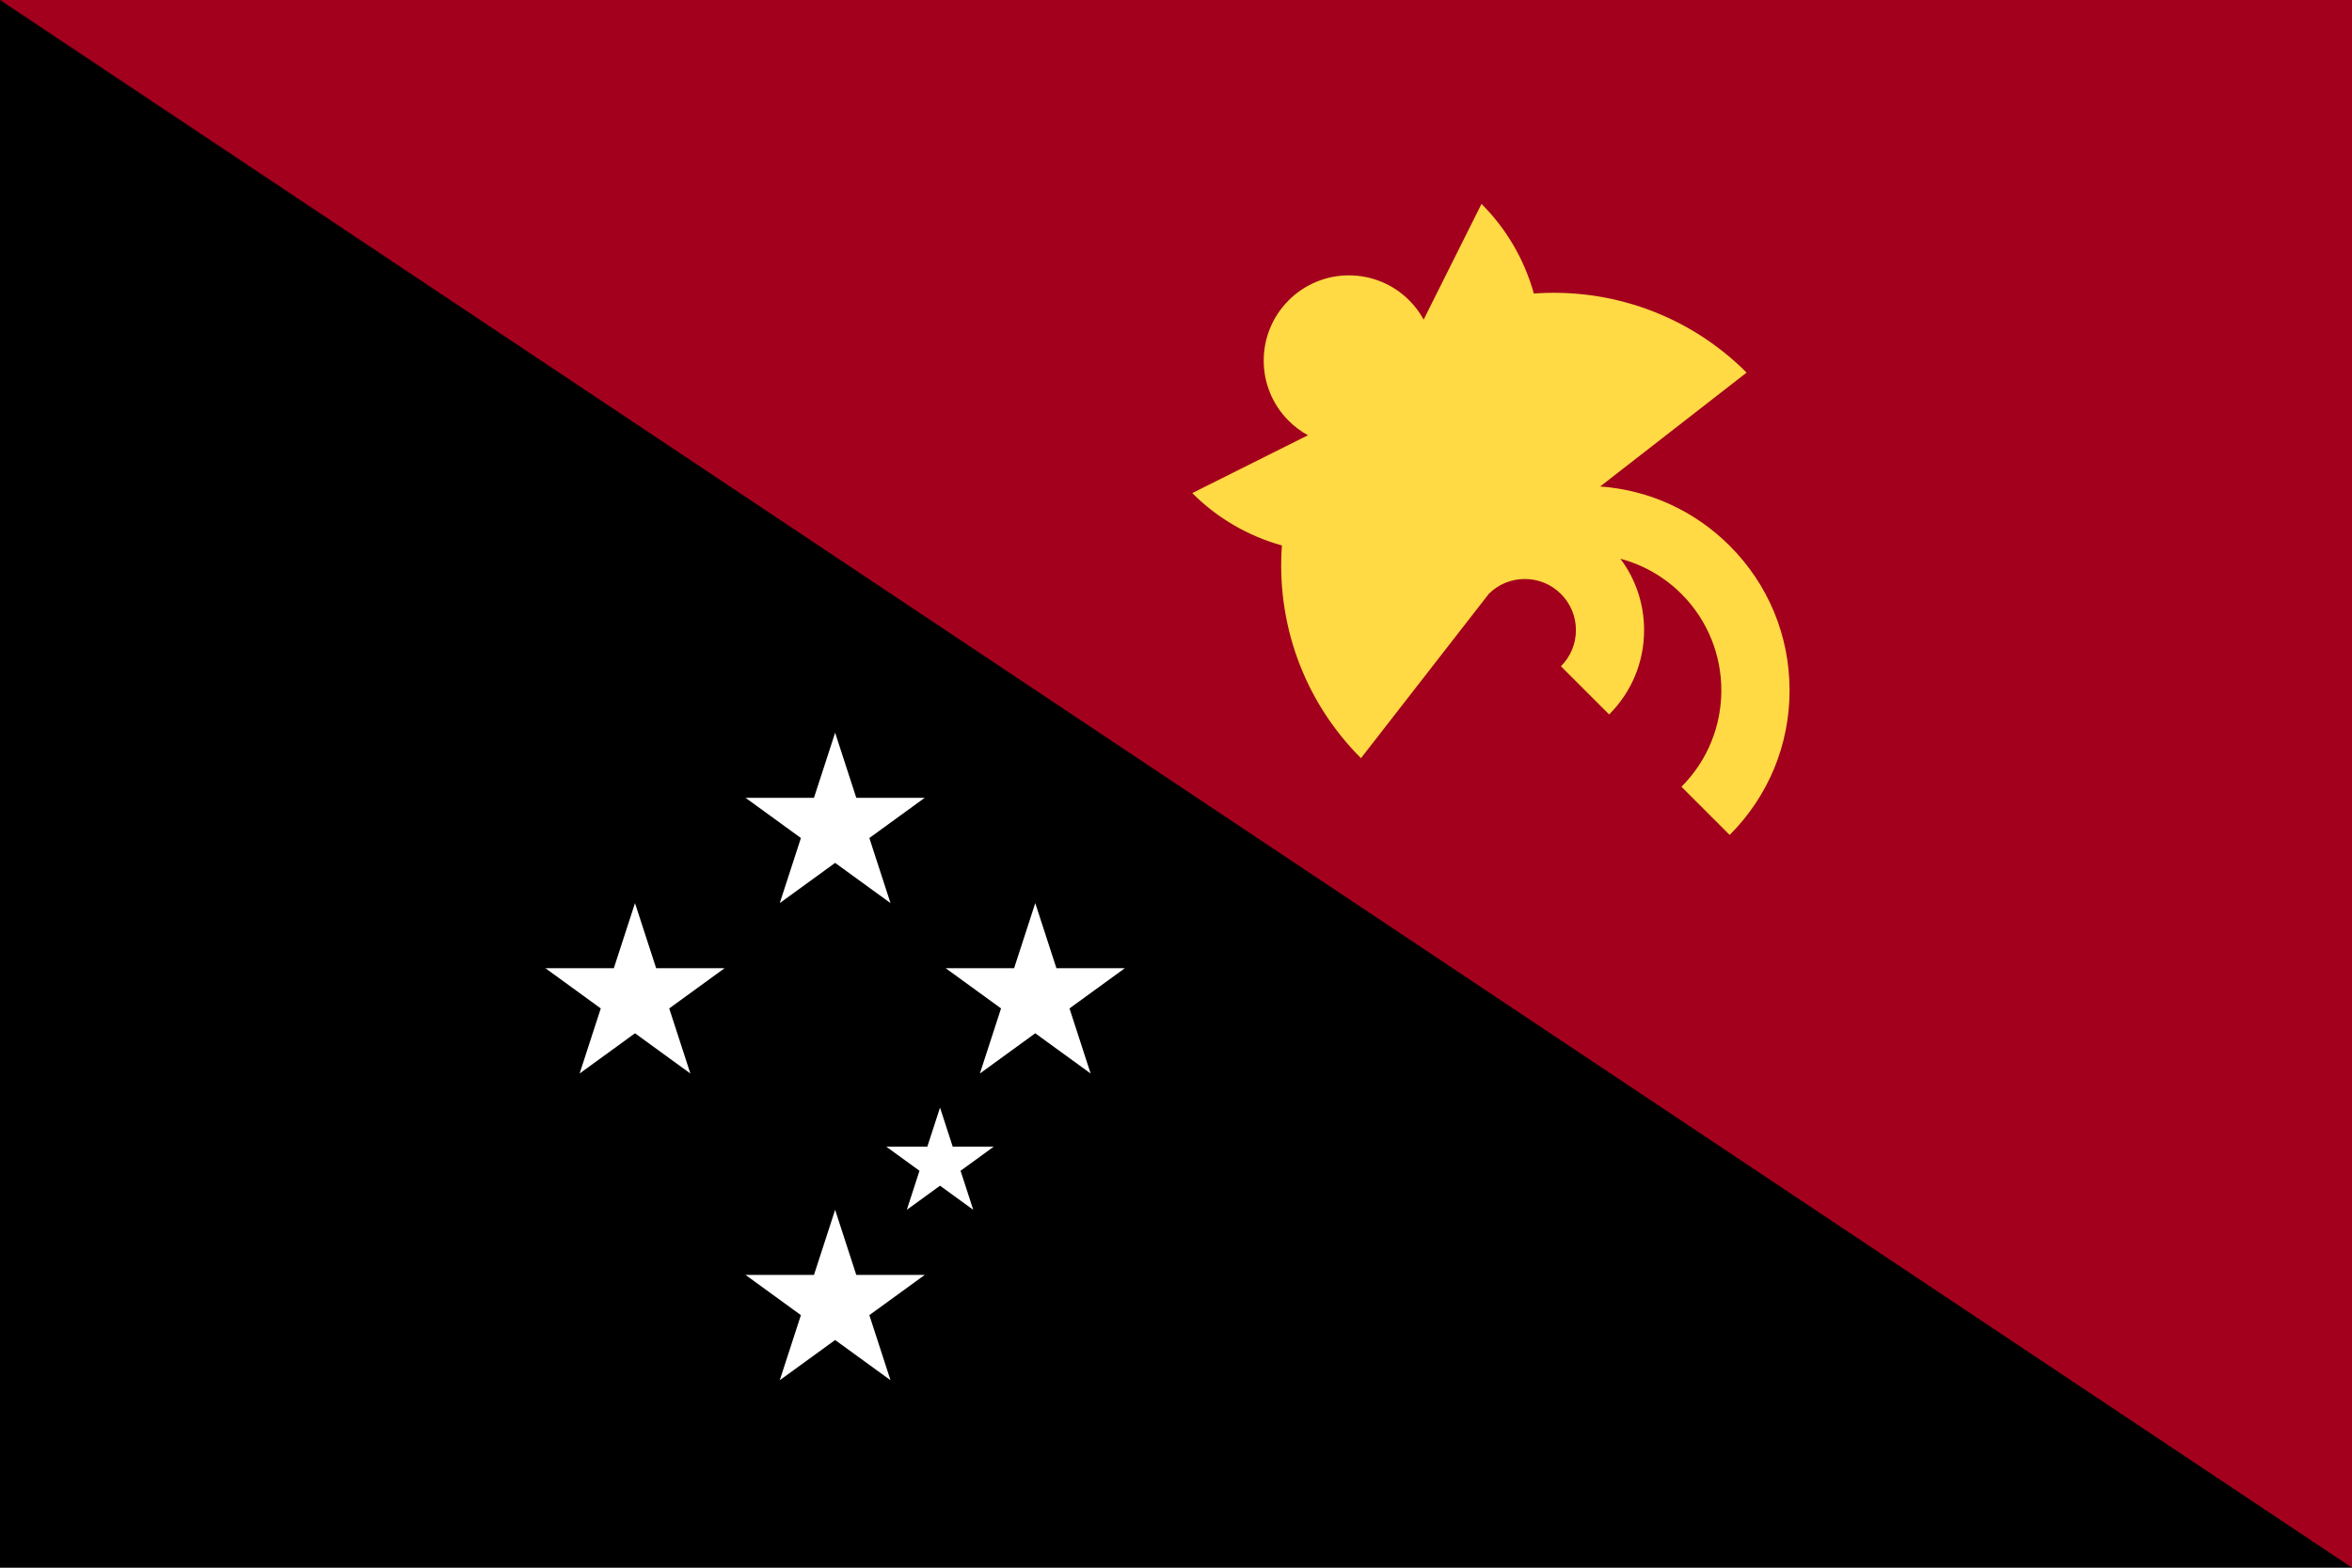
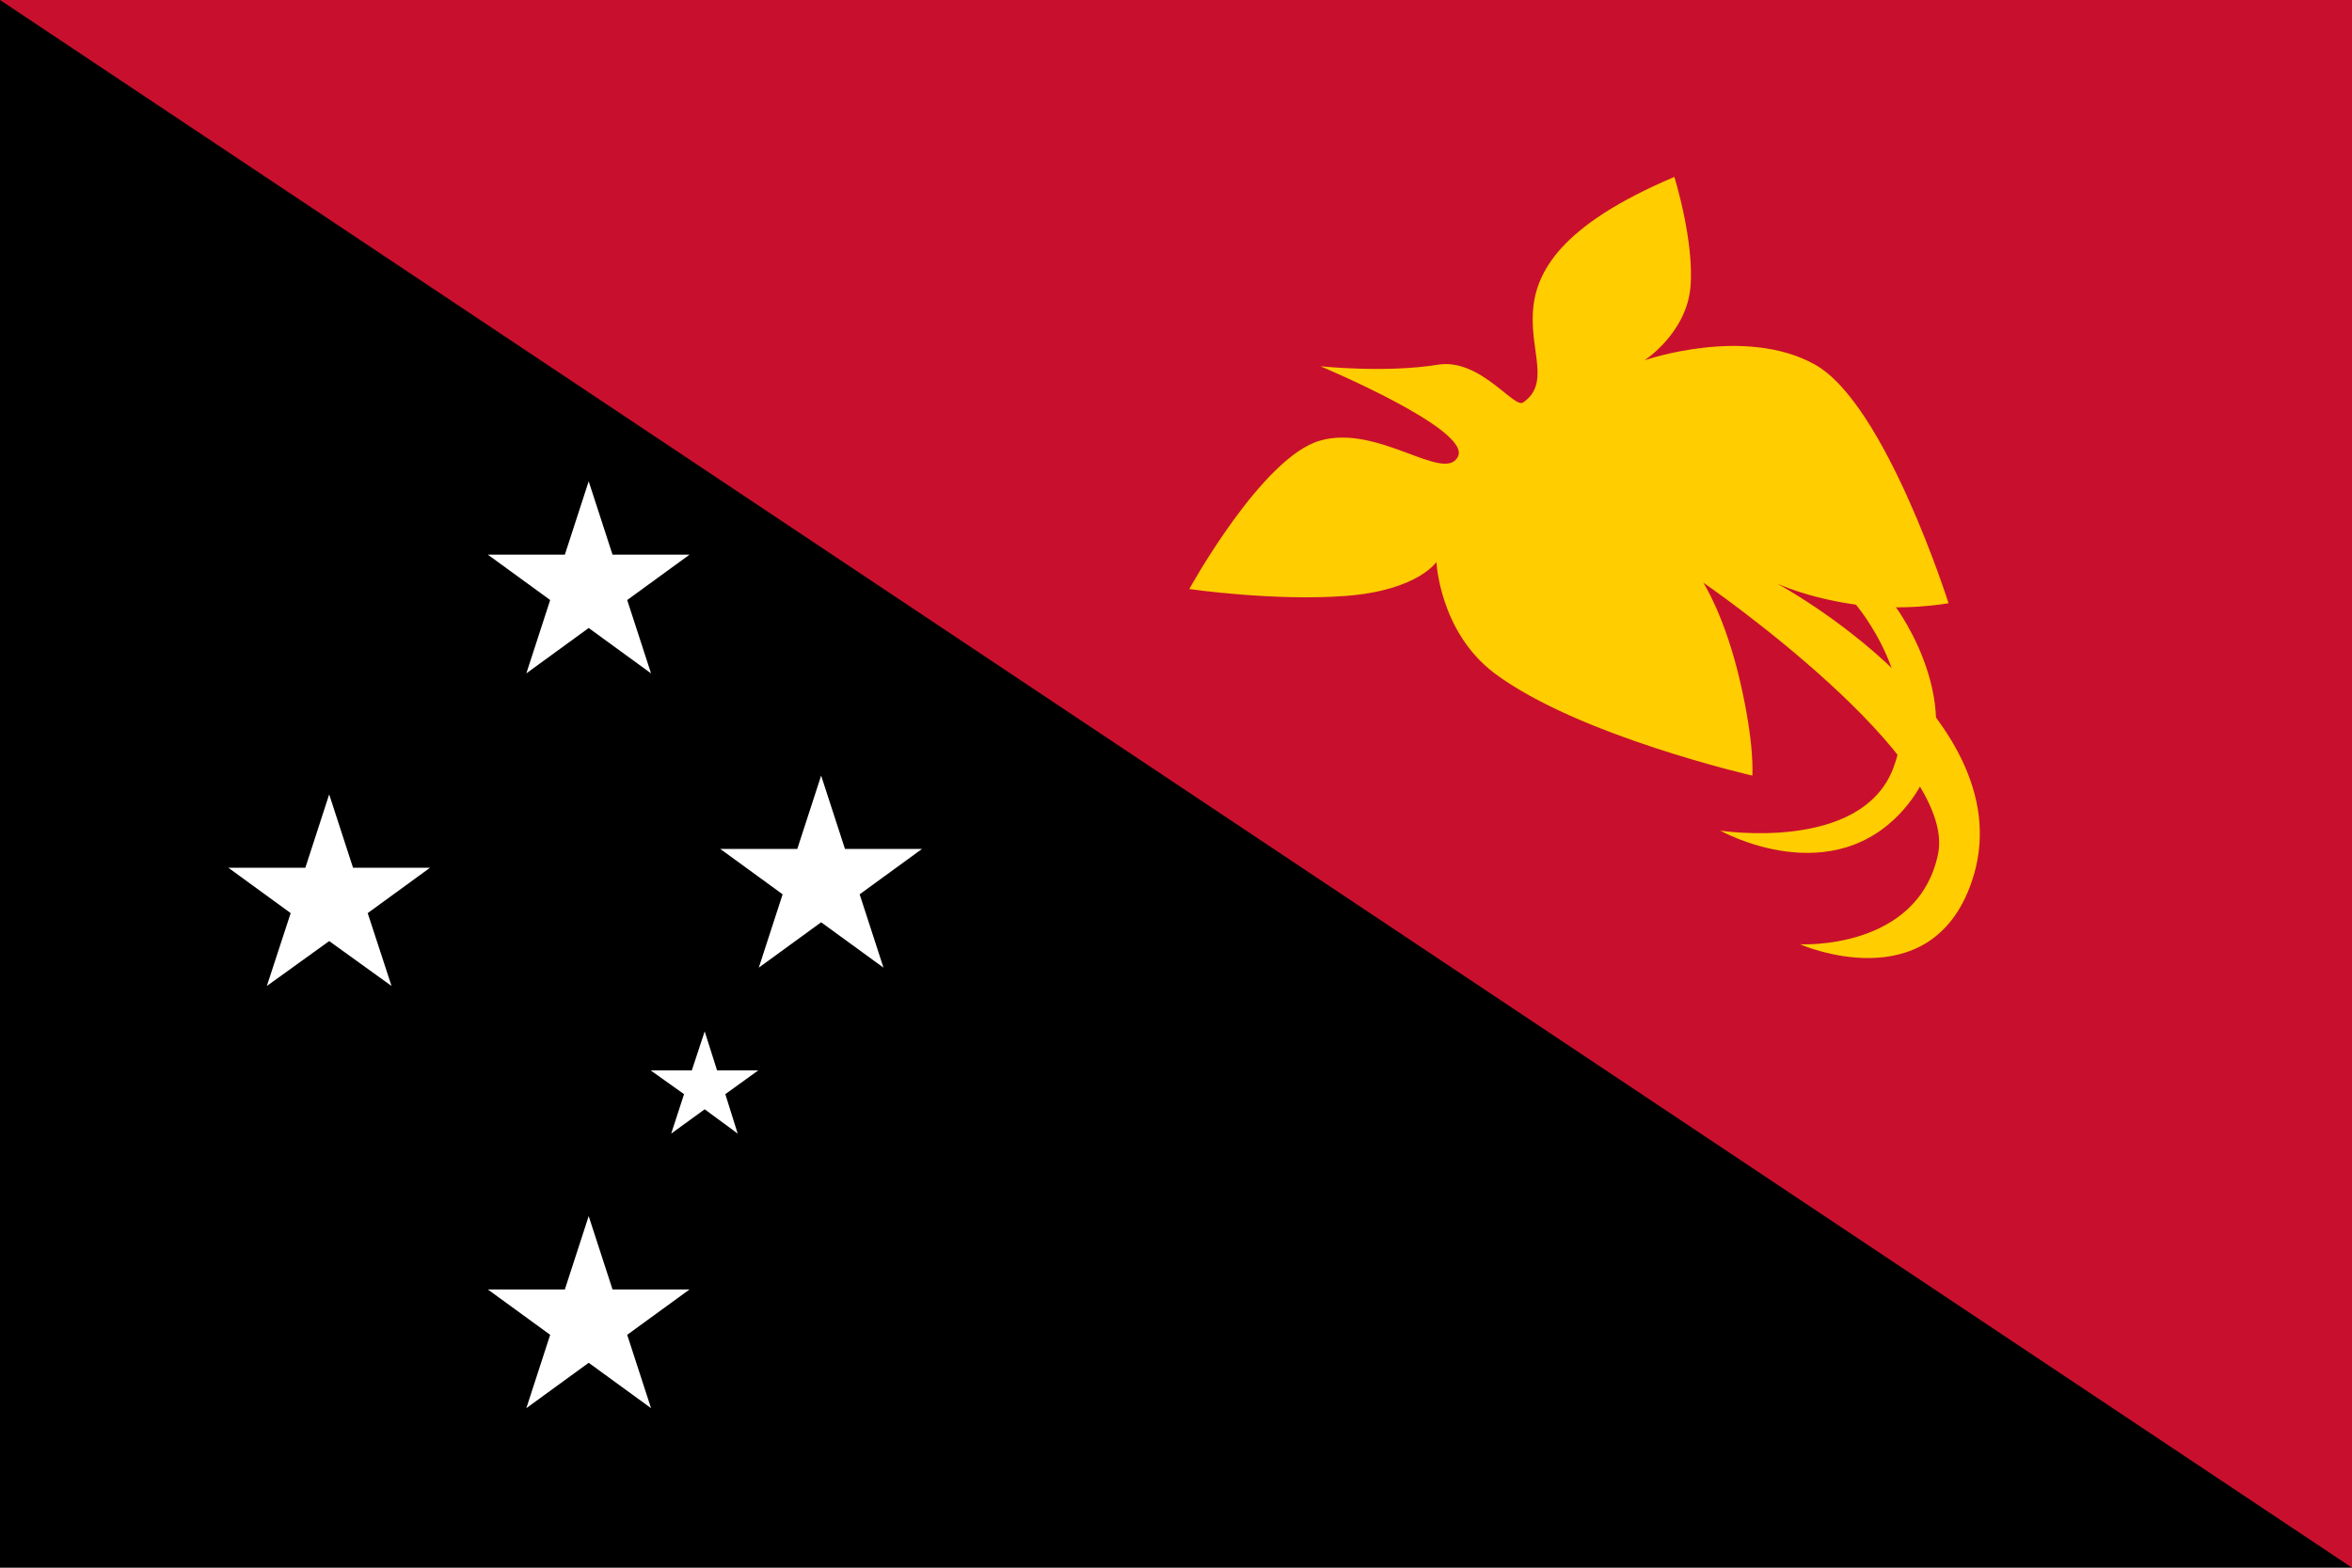
- <svg xmlns="http://www.w3.org/2000/svg" viewBox="0 85.333 512 341.333">
-   <path d="M0 85.333h512V426.67H0z" />
-   <path fill="#A2001D" d="M0 85.33h512v341.332" />
+ <svg xmlns="http://www.w3.org/2000/svg" viewBox="0 0 513 342">
+   <path d="M0 0h513v342H0z" />
+   <path fill="#C8102E" d="M0 0h513v342" />
  <g fill="#FFF">
-     <path d="m204.631 326.488 2.762 8.504h8.941l-7.233 5.255 2.763 8.502-7.233-5.254-7.233 5.254 2.762-8.502-7.233-5.255h8.94zM181.797 244.866l4.605 14.172h14.901l-12.056 8.757 4.605 14.172-12.055-8.759-12.055 8.759 4.606-14.172-12.056-8.757h14.901zM181.797 348.749l4.604 14.173h14.902l-12.057 8.757 4.606 14.173-12.055-8.759-12.055 8.759 4.604-14.173-12.054-8.757h14.899zM225.363 281.967l4.606 14.172h14.901l-12.056 8.758 4.605 14.172-12.056-8.759-12.054 8.759 4.606-14.172-12.056-8.758h14.901zM138.23 281.967l4.606 14.172h14.899l-12.054 8.758 4.603 14.172-12.054-8.759-12.055 8.759 4.605-14.172-12.055-8.758h14.9z" />
+     <path d="m153.7 225 2.7 8.5h9l-7.2 5.2 2.7 8.6-7.2-5.3-7.3 5.3 2.8-8.6-7.3-5.2h9zM128.4 105l5.2 16h16.8l-13.6 9.9 5.2 16-13.6-9.9-13.6 9.9 5.2-16-13.6-9.9h16.8zM128.4 265.3l5.2 16h16.8l-13.6 9.9 5.2 16-13.6-9.9-13.6 9.9 5.2-16-13.6-9.9h16.8zM179.1 169.2l5.2 16h16.8l-13.6 9.9 5.2 16-13.6-9.9-13.6 9.9 5.2-16-13.6-9.9h16.8zM71.8 173.3l5.2 16h16.8l-13.6 9.9 5.2 15.9-13.6-9.8-13.6 9.8 5.2-15.9-13.6-9.9h16.8z" />
  </g>
-   <path fill="#FFDA44" d="M376.526 204.163c-7.628-7.628-17.538-12.133-28.189-12.908l31.88-24.795c-12.698-12.698-29.714-18.431-46.319-17.218a44.31 44.31 0 0 0-11.396-19.511l-12.593 25.186a18.47 18.47 0 0 0-3.148-4.197c-7.245-7.245-18.991-7.244-26.234 0s-7.245 18.99 0 26.234a18.536 18.536 0 0 0 4.197 3.148l-25.186 12.593a44.303 44.303 0 0 0 19.519 11.399c-1.217 16.606 4.511 33.619 17.209 46.317L324.12 214.6a11.053 11.053 0 0 1 7.807-3.202c2.973 0 5.768 1.158 7.87 3.26a11.055 11.055 0 0 1 3.26 7.87c0 2.974-1.158 5.768-3.26 7.87l10.494 10.494c4.905-4.905 7.607-11.428 7.607-18.364 0-5.675-1.81-11.071-5.153-15.534a29.492 29.492 0 0 1 13.288 7.662c11.573 11.572 11.573 30.403 0 41.975l10.494 10.494c8.409-8.409 13.039-19.59 13.039-31.481-.001-11.892-4.632-23.072-13.04-31.481z" />
+   <g fill="#FFCD00">
+     <path d="M288 79.9s33 13.8 30 19.7c-2.9 5.9-17.4-7.1-30-3.5-12.7 3.5-28.6 32.4-28.6 32.4s18.6 2.7 34.2 1.5c15.6-1.2 19.7-7.4 19.7-7.4s.7 15.3 12.7 24.3c18.2 13.6 56.2 22.3 56.2 22.3s.6-6.5-2.7-20.7-8-21.4-8-21.4 55.7 38.3 51.2 59.3-30.1 19.6-30.1 19.6 28.4 12.5 37.4-13.5c12.4-35.6-42.4-65.2-42.4-65.2s6.5 3.1 17.1 4.6 20.3-.3 20.3-.3-13.8-43.6-29.2-52.1c-15.3-8.5-37.1-.9-37.1-.9s9.1-5.9 10-15.9c.9-10-3.5-24.1-3.5-24.1-50.1 21.2-21.2 41.2-33 49.2-2 1.4-9.5-9.9-18.8-8.2-11.5 1.8-25.4.3-25.4.3z" />
+     <path d="M404.7 131.8s15.3 17.7 8.2 35.9c-7.1 18.3-37.7 13.5-37.7 13.5s24.7 13.9 40.6-5.3-2.4-43.6-2.4-43.6l-8.7-.5z" />
+   </g>
</svg>
